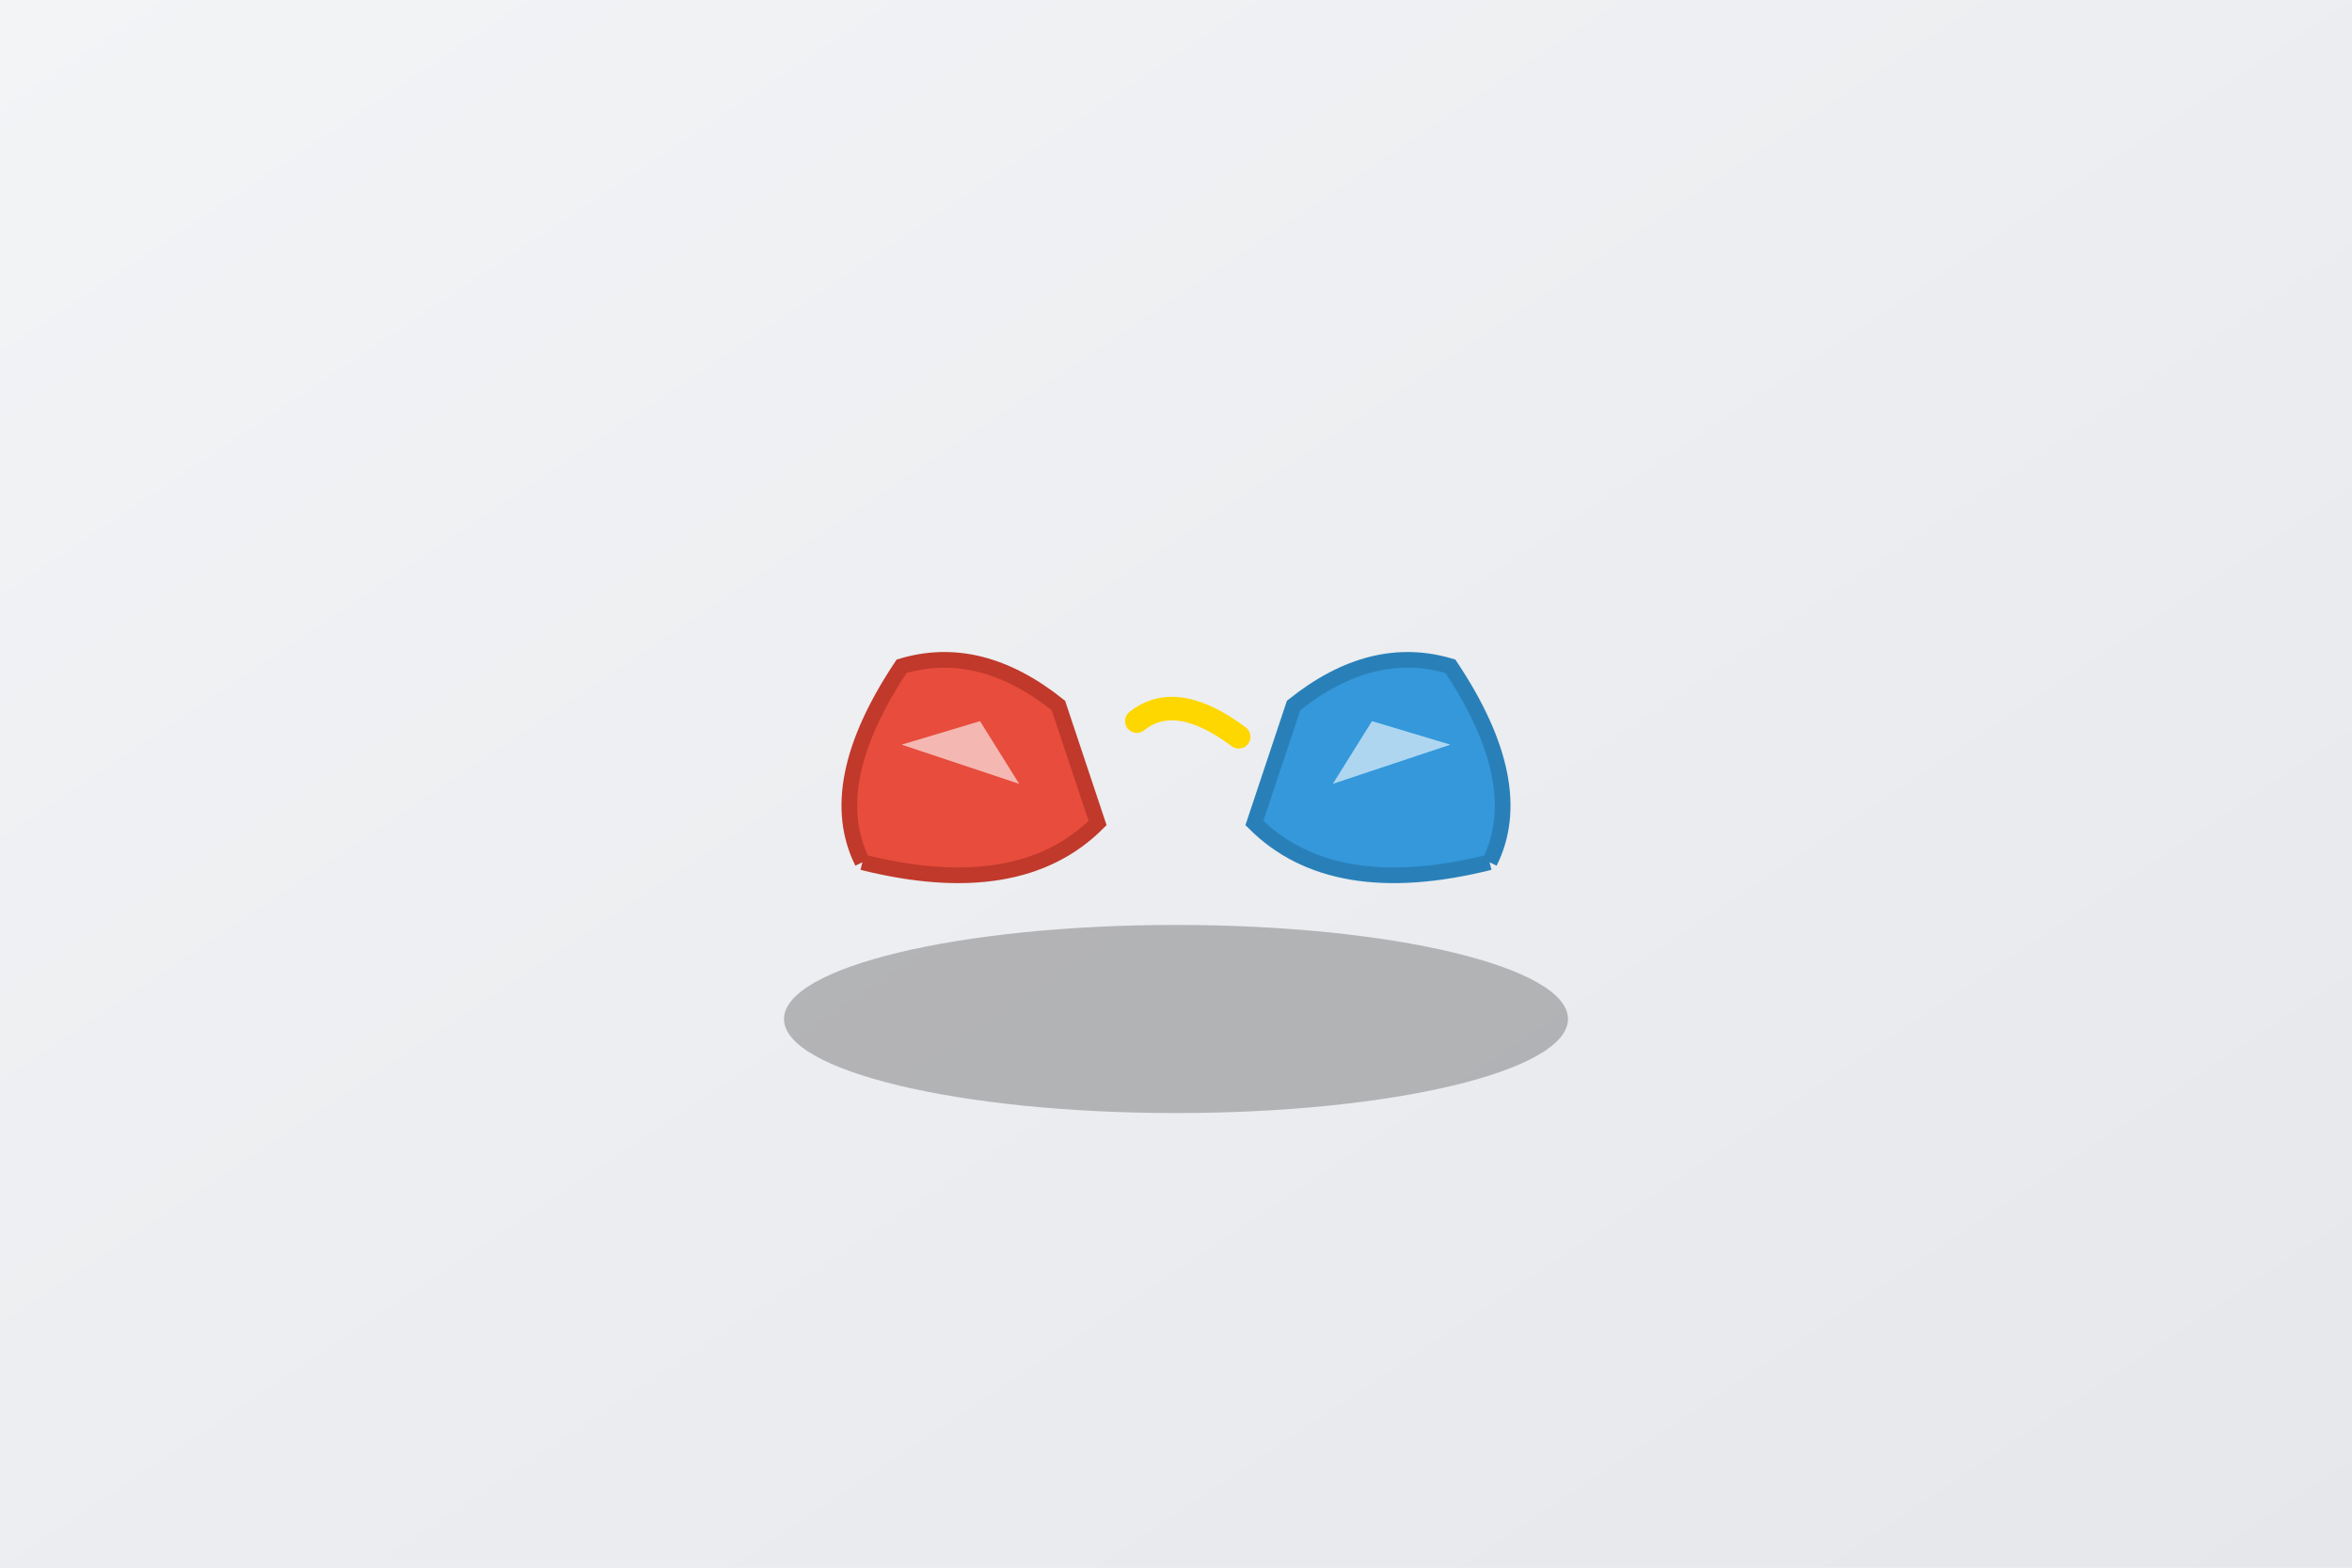
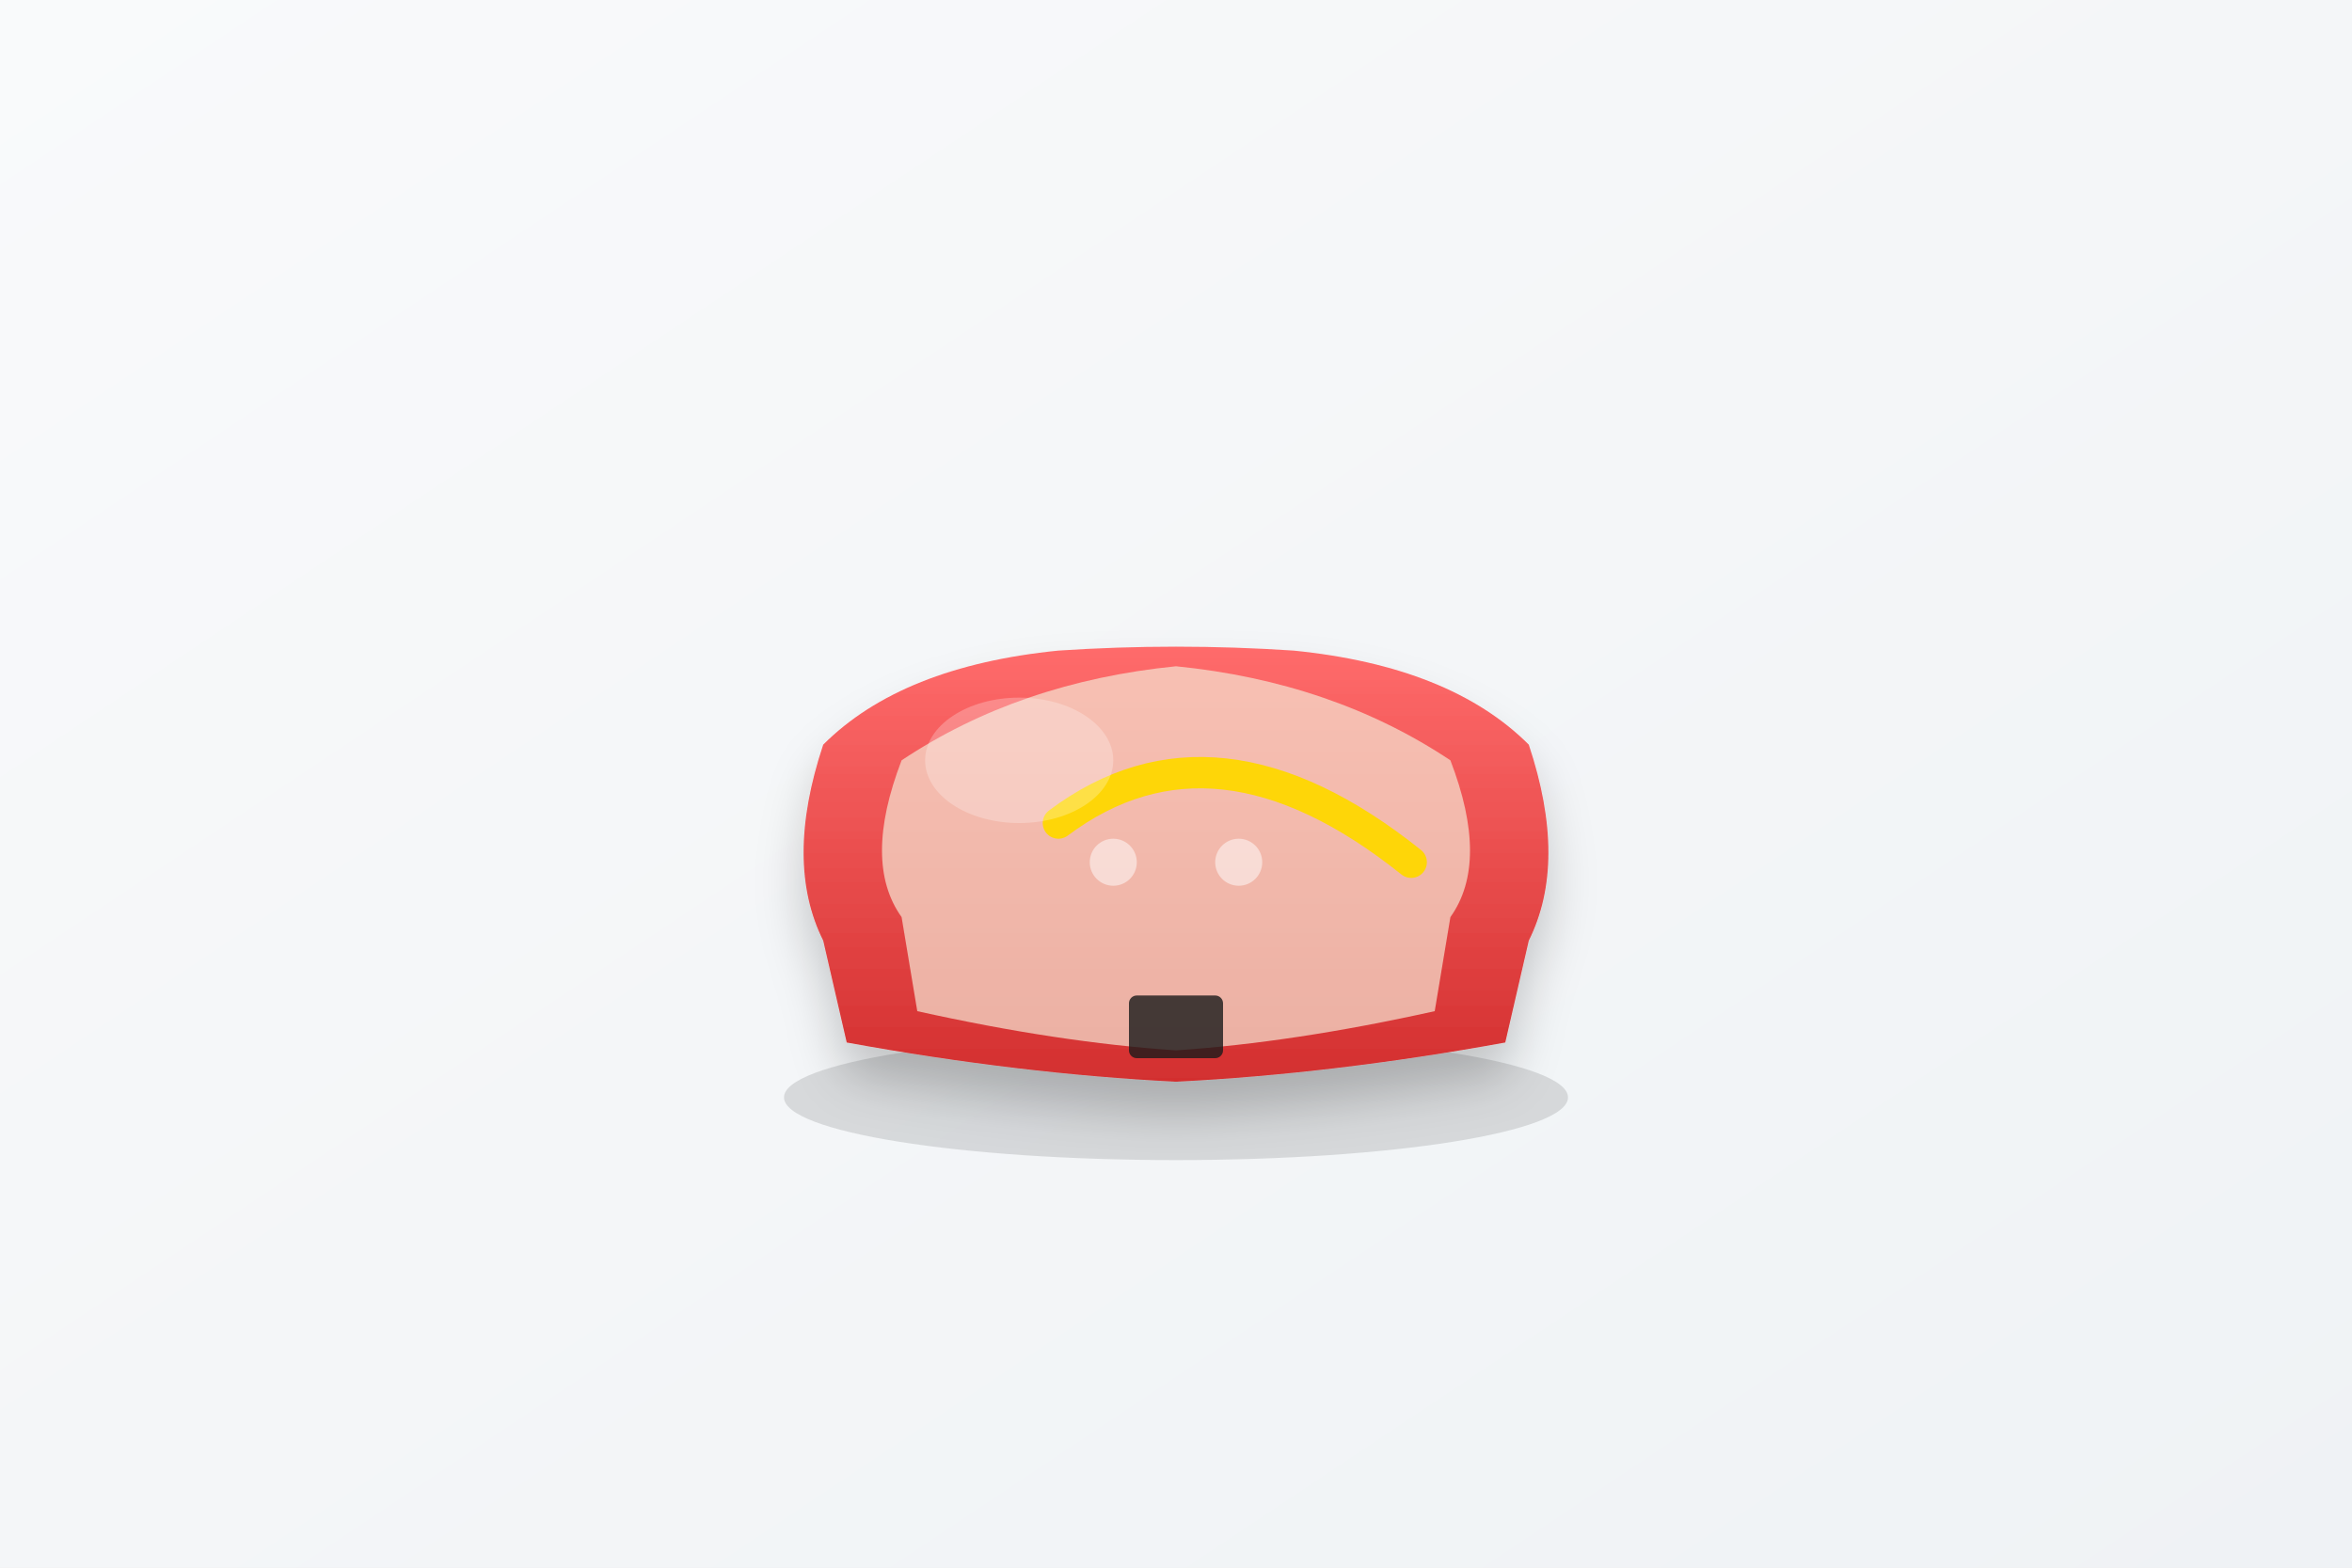
<svg xmlns="http://www.w3.org/2000/svg" width="300" height="200" viewBox="0 0 300 200">
  <defs>
    <linearGradient id="bg" x1="0%" y1="0%" x2="100%" y2="100%">
-       <stop offset="0%" style="stop-color:#f3f4f6;stop-opacity:1" />
-       <stop offset="100%" style="stop-color:#e5e7eb;stop-opacity:1" />
+       <stop offset="0%" style="stop-color:#f9fafb;stop-opacity:1" />
+       <stop offset="100%" style="stop-color:#eff2f5;stop-opacity:1" />
    </linearGradient>
+     <linearGradient id="shoe-grad" x1="0%" y1="0%" x2="0%" y2="100%">
+       <stop offset="0%" style="stop-color:#ff6b6b;stop-opacity:1" />
+       <stop offset="100%" style="stop-color:#d32f2f;stop-opacity:1" />
+     </linearGradient>
+     <filter id="shadow" x="-50%" y="-50%" width="200%" height="200%">
+       <feDropShadow dx="0" dy="4" stdDeviation="3" flood-opacity="0.2" />
+     </filter>
  </defs>
  <rect width="300" height="200" fill="url(#bg)" />
-   <g transform="translate(150, 100)">
-     <ellipse cx="0" cy="30" rx="50" ry="12" fill="#2d2d2d" opacity="0.3" />
-     <path d="M -40 10 Q -45 0 -35 -15 Q -25 -18 -15 -10 L -10 5 Q -20 15 -40 10" fill="#e74c3c" stroke="#c0392b" stroke-width="2" />
-     <path d="M -35 -5 L -25 -8 L -20 0" fill="#ffffff" opacity="0.6" />
-     <path d="M 40 10 Q 45 0 35 -15 Q 25 -18 15 -10 L 10 5 Q 20 15 40 10" fill="#3498db" stroke="#2980b9" stroke-width="2" />
-     <path d="M 35 -5 L 25 -8 L 20 0" fill="#ffffff" opacity="0.6" />
-     <path d="M -5 -8 Q 0 -12 8 -6" stroke="#ffd700" stroke-width="3" fill="none" stroke-linecap="round" />
+   <g transform="translate(150, 105)">
+     <ellipse cx="0" cy="35" rx="50" ry="8" fill="#000000" opacity="0.12" />
+     <g filter="url(#shadow)">
+       <path d="M -45 15 Q -50 5 -45 -10 Q -35 -20 -15 -22 Q 0 -23 15 -22 Q 35 -20 45 -10 Q 50 5 45 15 L 42 28 Q 20 32 0 33 Q -20 32 -42 28 Z" fill="url(#shoe-grad)" />
+     </g>
+     <path d="M -35 12 Q -40 5 -35 -8 Q -20 -18 0 -20 Q 20 -18 35 -8 Q 40 5 35 12 L 33 24 Q 15 28 0 29 Q -15 28 -33 24 Z" fill="#f5e6d3" opacity="0.7" />
+     <path d="M -15 0 Q 5 -15 30 5" stroke="#ffd700" stroke-width="4" fill="none" stroke-linecap="round" opacity="0.95" />
+     <circle cx="-8" cy="5" r="3" fill="#ffffff" opacity="0.5" />
+     <circle cx="8" cy="5" r="3" fill="#ffffff" opacity="0.5" />
+     <rect x="-6" y="22" width="12" height="8" fill="#1a1a1a" rx="1" opacity="0.8" />
+     <ellipse cx="-20" cy="-8" rx="12" ry="8" fill="#ffffff" opacity="0.25" />
  </g>
</svg>
